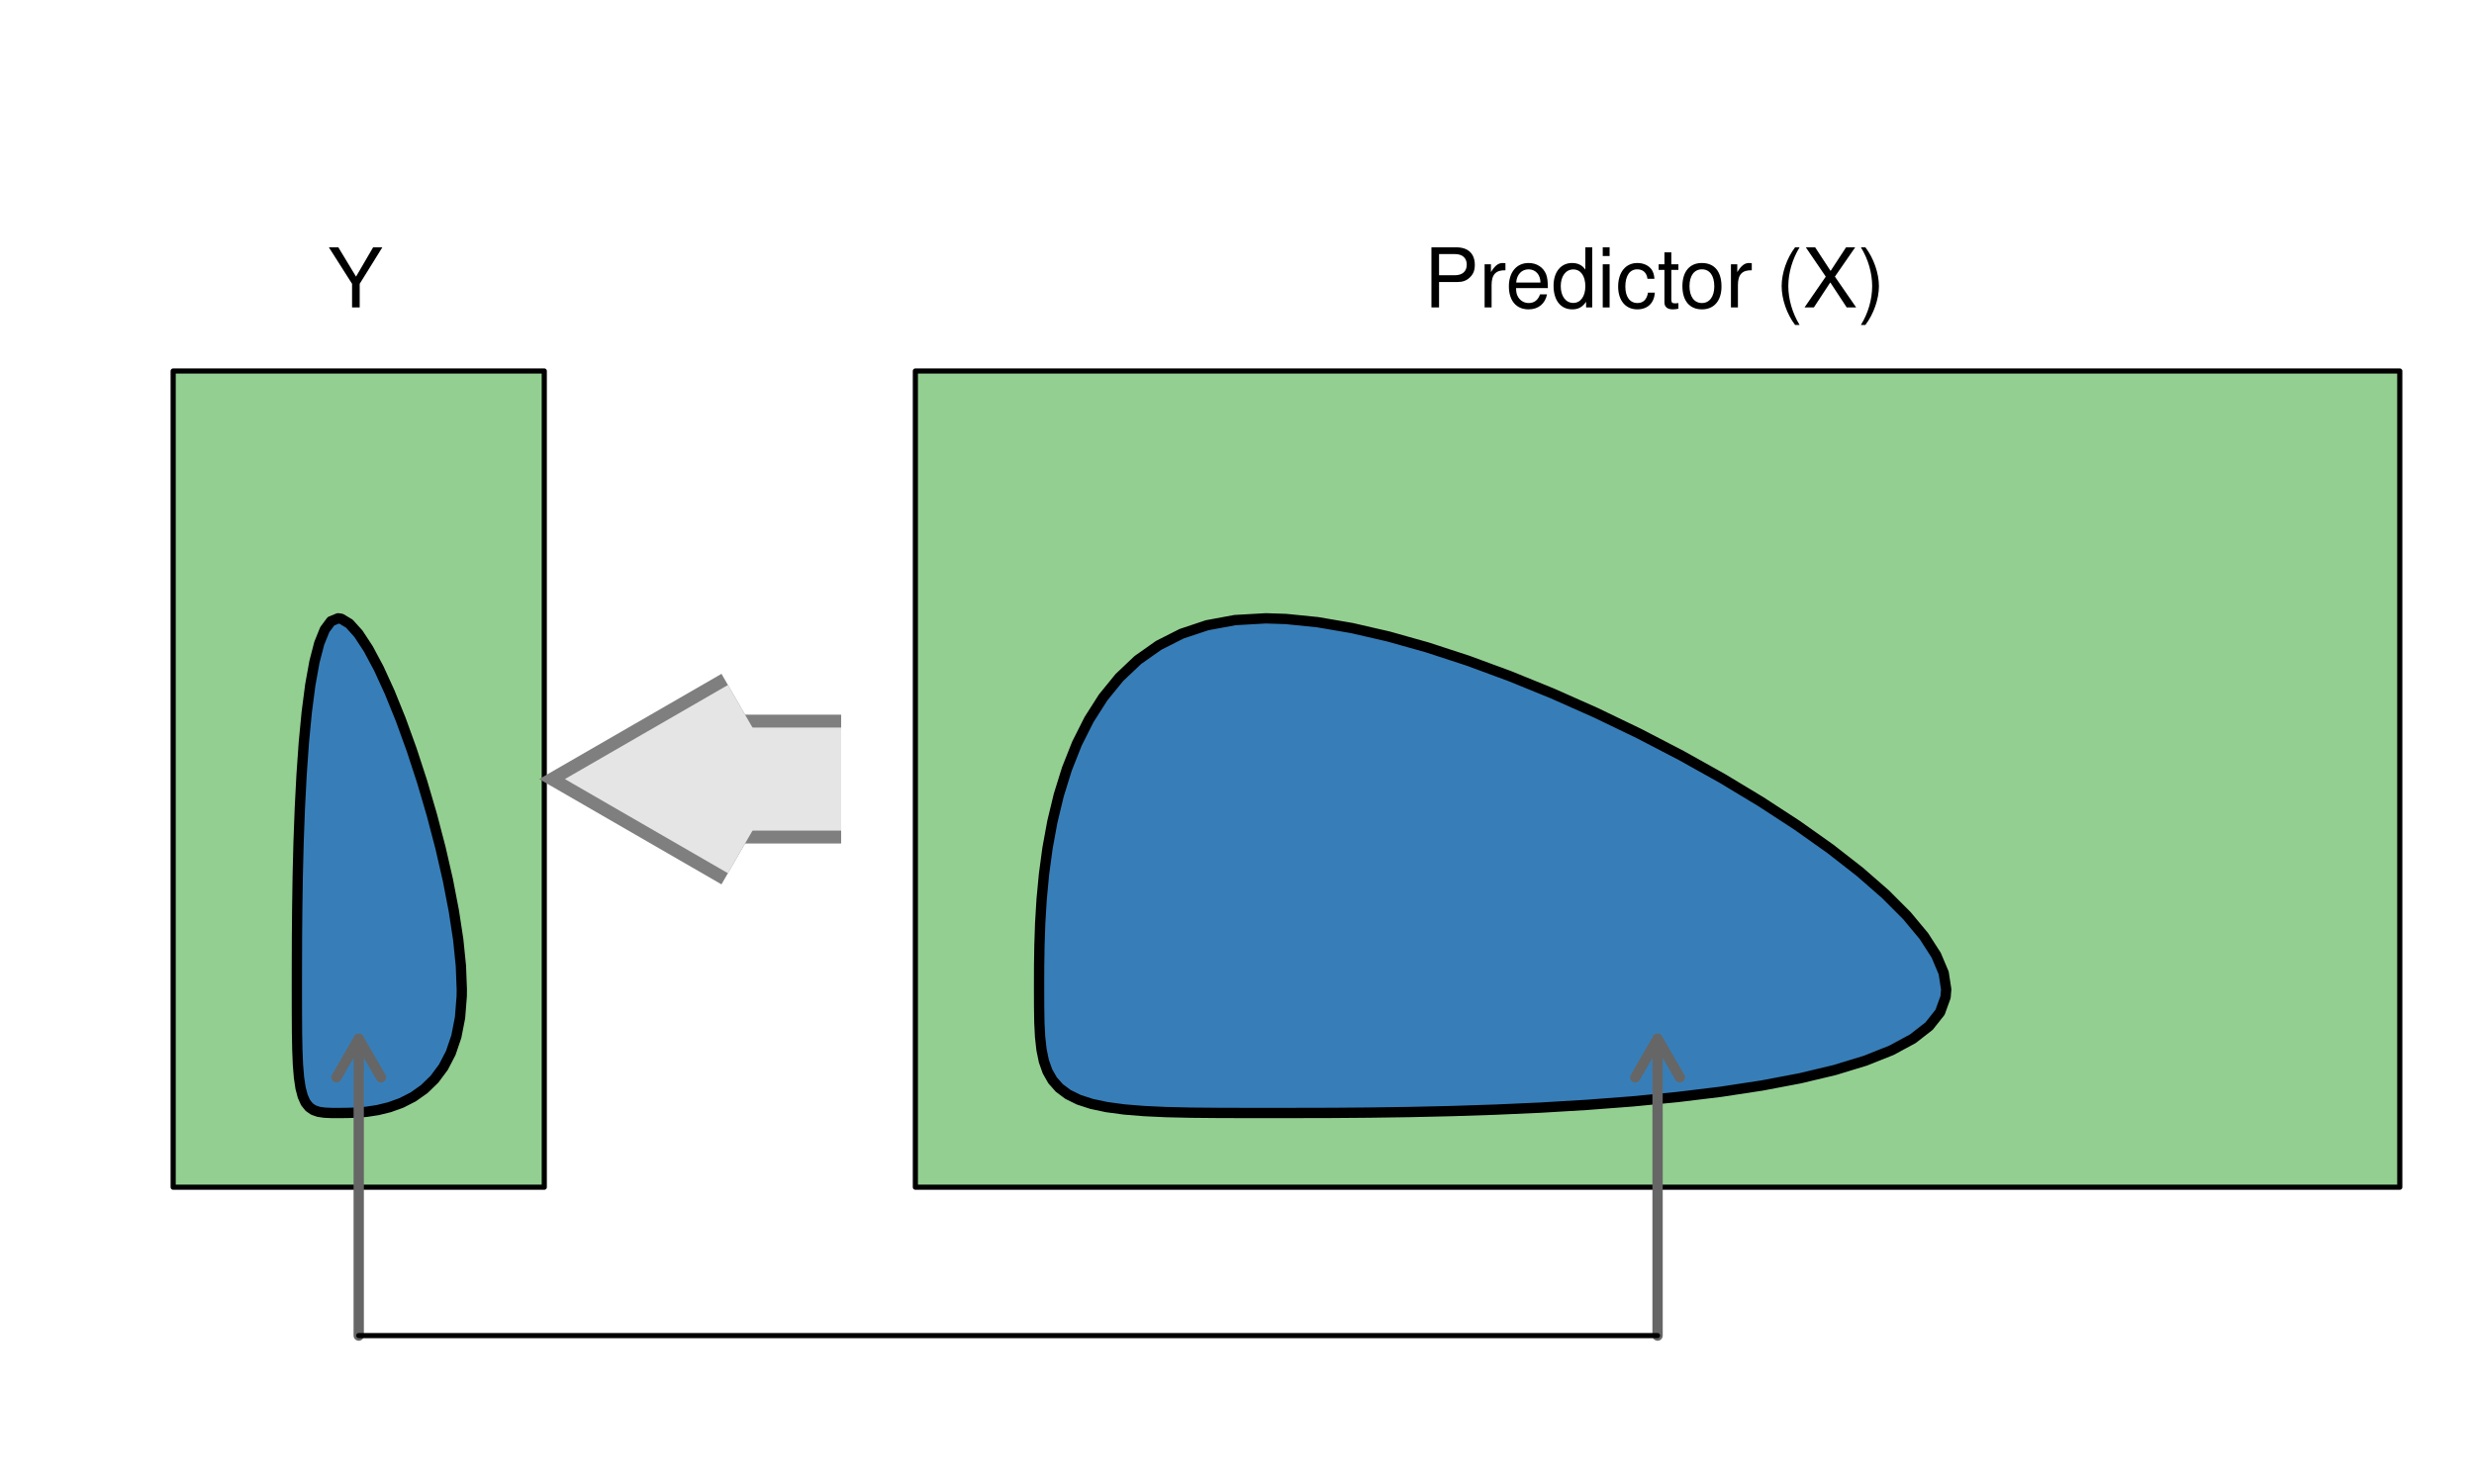
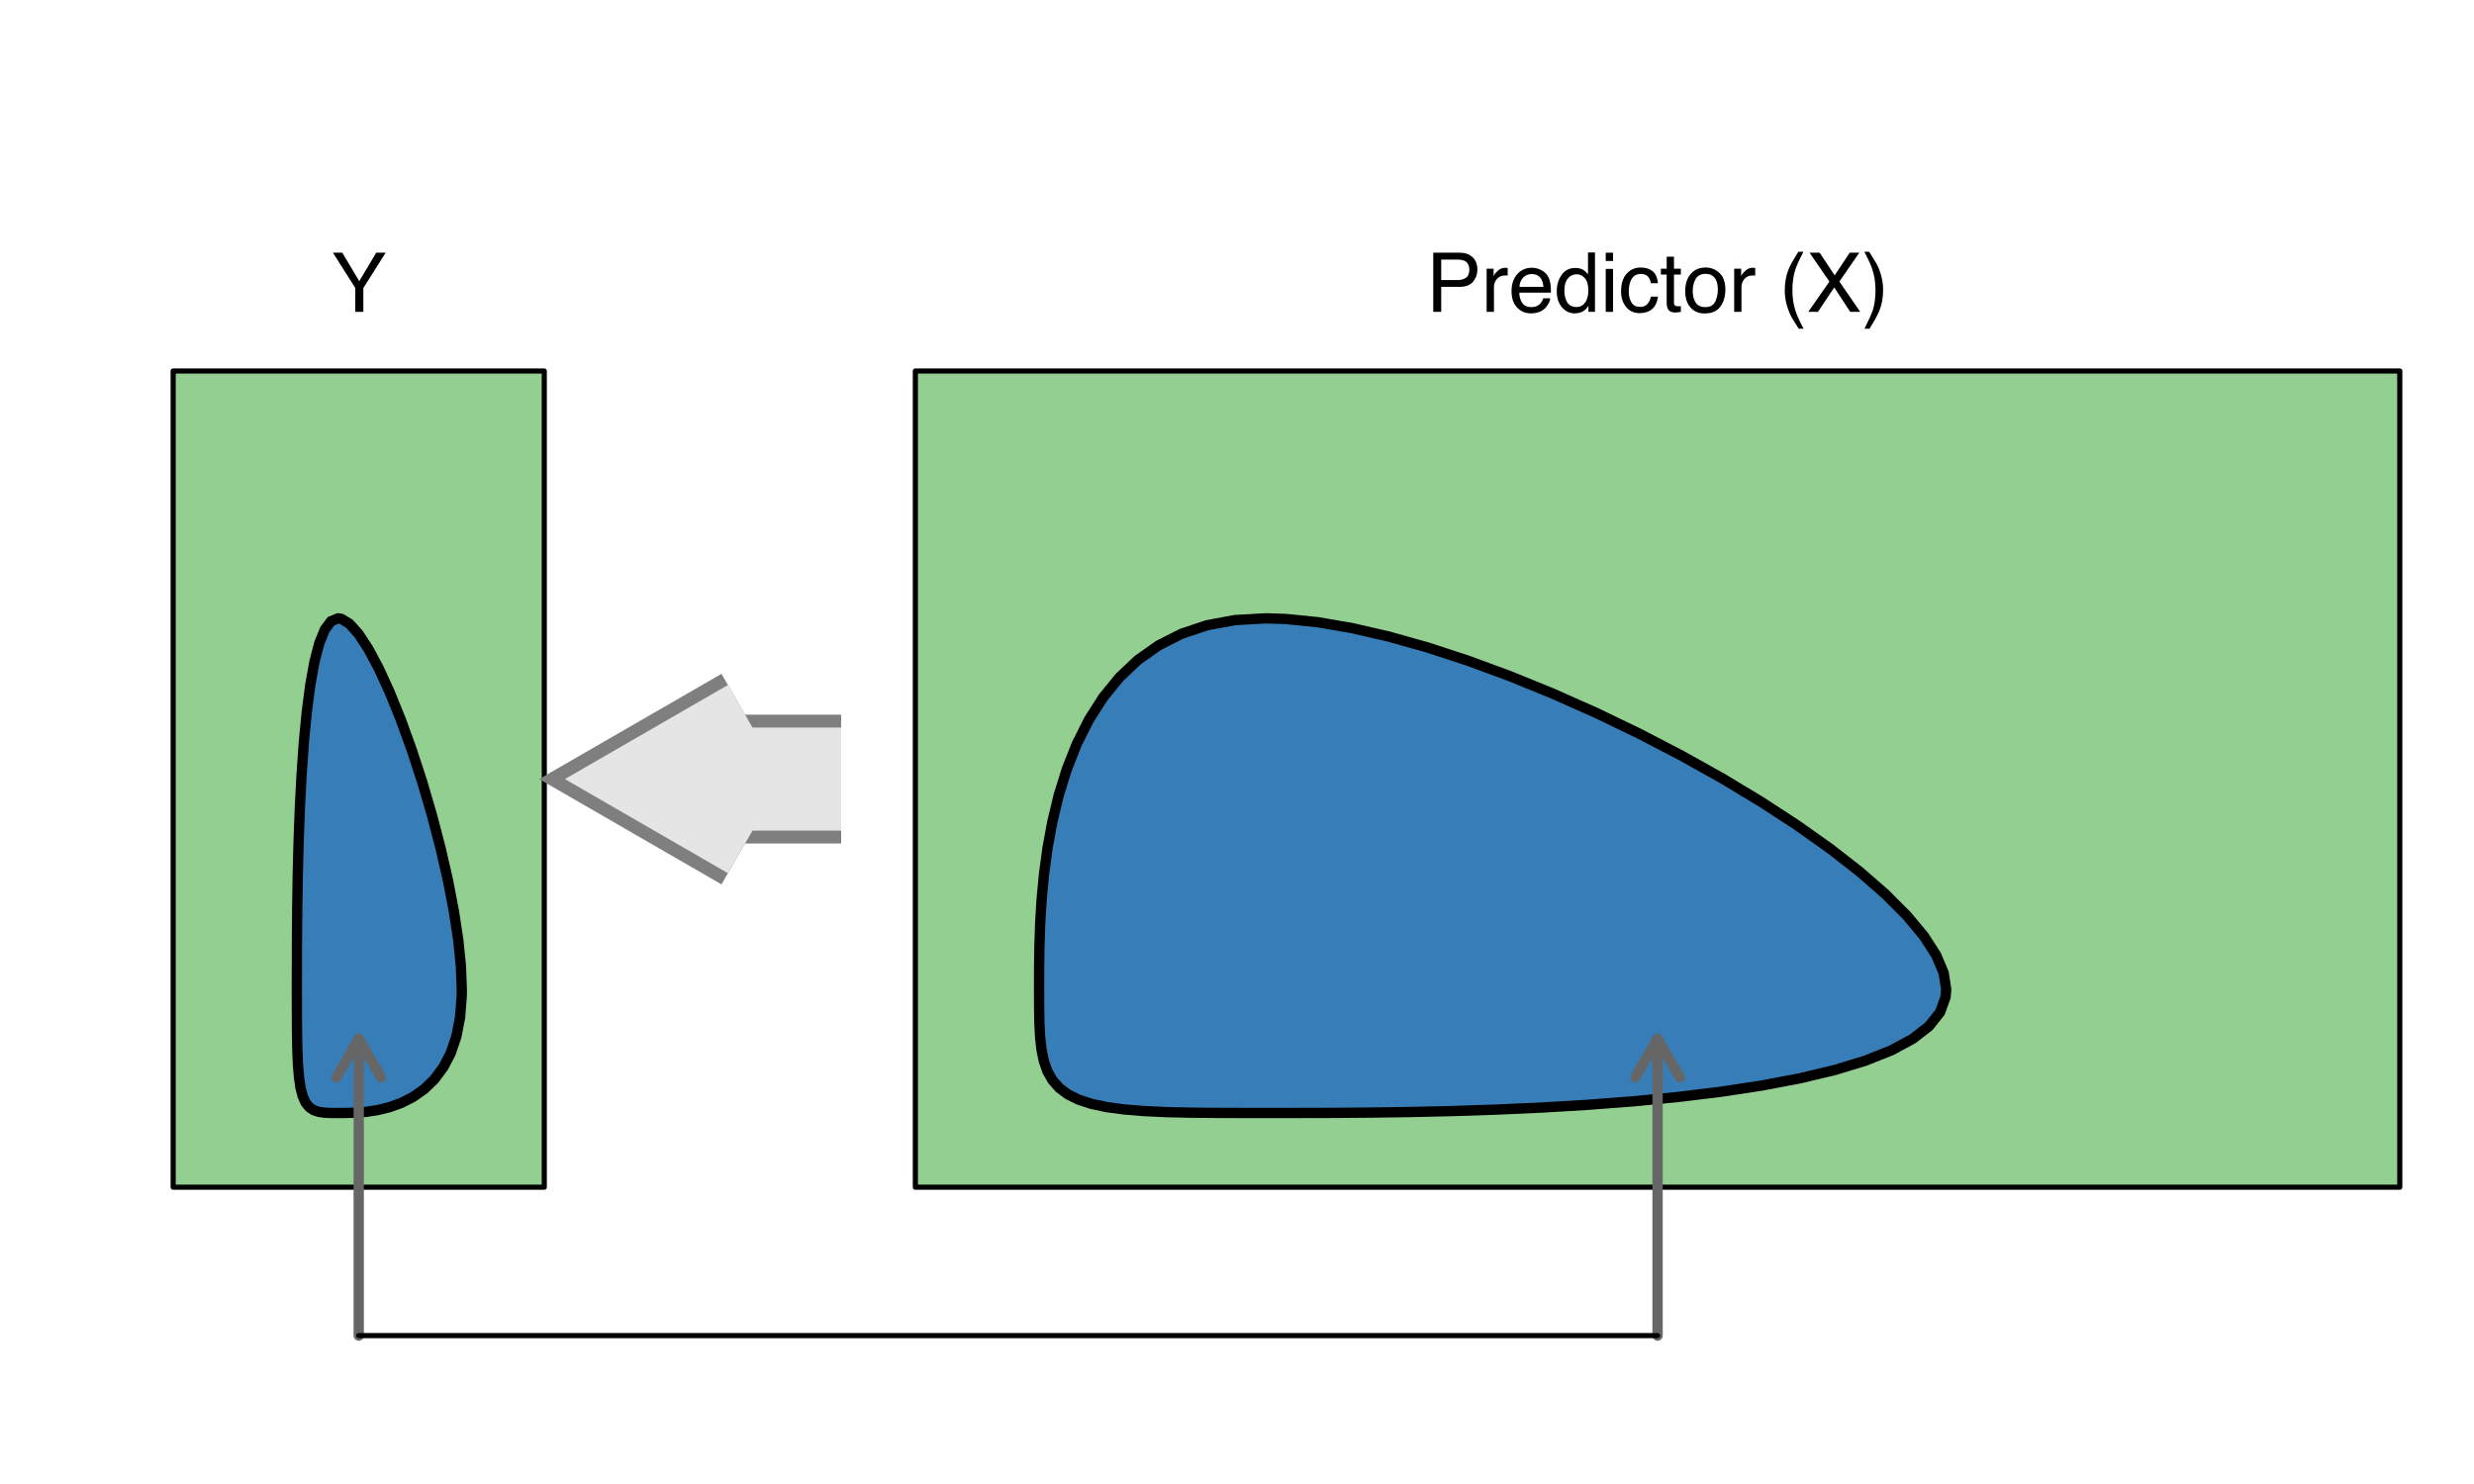
<svg xmlns="http://www.w3.org/2000/svg" xmlns:xlink="http://www.w3.org/1999/xlink" width="360pt" height="216pt" viewBox="0 0 360 216" version="1.1">
  <defs>
    <g>
      <symbol overflow="visible" id="glyph0-0">
-         <path style="stroke:none;" d="" />
+         <path style="stroke:none;" d="M 0.391 0 L 0.391 -8.609 L 7.219 -8.609 L 7.219 0 Z M 6.141 -1.078 L 6.141 -7.531 L 1.469 -7.531 L 1.469 -1.078 Z M 6.141 -1.078 " />
      </symbol>
      <symbol overflow="visible" id="glyph0-1">
-         <path style="stroke:none;" d="M 4.641 -3.438 L 7.938 -8.75 L 6.594 -8.75 L 4.109 -4.484 L 1.531 -8.75 L 0.156 -8.75 L 3.531 -3.438 L 3.531 0 L 4.641 0 Z M 4.641 -3.438 " />
+         <path style="stroke:none;" d="M 0.25 -8.609 L 1.609 -8.609 L 4.078 -4.469 L 6.547 -8.609 L 7.922 -8.609 L 4.672 -3.469 L 4.672 0 L 3.5 0 L 3.5 -3.469 Z M 4.094 -8.609 Z M 4.094 -8.609 " />
      </symbol>
      <symbol overflow="visible" id="glyph0-2">
-         <path style="stroke:none;" d="M 2.203 -3.703 L 4.953 -3.703 C 5.641 -3.703 6.188 -3.906 6.641 -4.328 C 7.172 -4.812 7.406 -5.375 7.406 -6.188 C 7.406 -7.828 6.438 -8.75 4.703 -8.75 L 1.094 -8.75 L 1.094 0 L 2.203 0 Z M 2.203 -4.688 L 2.203 -7.766 L 4.531 -7.766 C 5.609 -7.766 6.234 -7.188 6.234 -6.234 C 6.234 -5.266 5.609 -4.688 4.531 -4.688 Z M 2.203 -4.688 " />
+         <path style="stroke:none;" d="M 1.031 -8.609 L 4.906 -8.609 C 5.664 -8.609 6.281 -8.391 6.75 -7.953 C 7.219 -7.523 7.453 -6.922 7.453 -6.141 C 7.453 -5.473 7.242 -4.891 6.828 -4.391 C 6.41 -3.891 5.77 -3.641 4.906 -3.641 L 2.188 -3.641 L 2.188 0 L 1.031 0 Z M 6.281 -6.141 C 6.281 -6.766 6.047 -7.191 5.578 -7.422 C 5.316 -7.547 4.961 -7.609 4.516 -7.609 L 2.188 -7.609 L 2.188 -4.625 L 4.516 -4.625 C 5.035 -4.625 5.457 -4.734 5.781 -4.953 C 6.113 -5.18 6.281 -5.578 6.281 -6.141 Z M 6.281 -6.141 " />
      </symbol>
      <symbol overflow="visible" id="glyph0-3">
-         <path style="stroke:none;" d="M 0.828 -6.281 L 0.828 0 L 1.844 0 L 1.844 -3.266 C 1.844 -4.781 2.469 -5.453 3.859 -5.406 L 3.859 -6.438 C 3.688 -6.453 3.594 -6.469 3.469 -6.469 C 2.812 -6.469 2.328 -6.078 1.75 -5.141 L 1.75 -6.281 Z M 0.828 -6.281 " />
+         <path style="stroke:none;" d="M 0.797 -6.281 L 1.812 -6.281 L 1.812 -5.188 C 1.883 -5.406 2.082 -5.664 2.406 -5.969 C 2.727 -6.27 3.098 -6.422 3.516 -6.422 C 3.535 -6.422 3.566 -6.414 3.609 -6.406 C 3.66 -6.406 3.742 -6.398 3.859 -6.391 L 3.859 -5.281 C 3.797 -5.289 3.738 -5.297 3.688 -5.297 C 3.633 -5.297 3.578 -5.297 3.516 -5.297 C 2.984 -5.297 2.57 -5.125 2.281 -4.781 C 2 -4.445 1.859 -4.055 1.859 -3.609 L 1.859 0 L 0.797 0 Z M 0.797 -6.281 " />
      </symbol>
      <symbol overflow="visible" id="glyph0-4">
-         <path style="stroke:none;" d="M 6.156 -2.812 C 6.156 -3.766 6.078 -4.344 5.906 -4.812 C 5.5 -5.844 4.531 -6.469 3.359 -6.469 C 1.609 -6.469 0.484 -5.141 0.484 -3.062 C 0.484 -0.984 1.562 0.281 3.344 0.281 C 4.781 0.281 5.766 -0.547 6.031 -1.906 L 5.016 -1.906 C 4.734 -1.078 4.172 -0.641 3.375 -0.641 C 2.734 -0.641 2.203 -0.938 1.859 -1.469 C 1.625 -1.828 1.531 -2.188 1.531 -2.812 Z M 1.547 -3.625 C 1.625 -4.781 2.344 -5.547 3.344 -5.547 C 4.375 -5.547 5.078 -4.75 5.078 -3.625 Z M 1.547 -3.625 " />
+         <path style="stroke:none;" d="M 3.391 -6.422 C 3.836 -6.422 4.27 -6.316 4.688 -6.109 C 5.102 -5.898 5.422 -5.629 5.641 -5.297 C 5.848 -4.973 5.988 -4.602 6.062 -4.188 C 6.125 -3.895 6.156 -3.43 6.156 -2.797 L 1.547 -2.797 C 1.566 -2.16 1.719 -1.648 2 -1.266 C 2.281 -0.879 2.719 -0.688 3.312 -0.688 C 3.863 -0.688 4.301 -0.867 4.625 -1.234 C 4.812 -1.441 4.945 -1.688 5.031 -1.969 L 6.062 -1.969 C 6.039 -1.738 5.953 -1.484 5.797 -1.203 C 5.641 -0.922 5.469 -0.688 5.281 -0.5 C 4.957 -0.188 4.555 0.02 4.078 0.125 C 3.828 0.188 3.539 0.219 3.219 0.219 C 2.438 0.219 1.773 -0.062 1.234 -0.625 C 0.691 -1.195 0.422 -1.992 0.422 -3.016 C 0.422 -4.023 0.691 -4.844 1.234 -5.469 C 1.785 -6.102 2.504 -6.422 3.391 -6.422 Z M 5.062 -3.641 C 5.02 -4.098 4.922 -4.461 4.766 -4.734 C 4.484 -5.242 4.004 -5.5 3.328 -5.5 C 2.836 -5.5 2.426 -5.32 2.094 -4.969 C 1.77 -4.625 1.598 -4.18 1.578 -3.641 Z M 3.281 -6.422 Z M 3.281 -6.422 " />
      </symbol>
      <symbol overflow="visible" id="glyph0-5">
-         <path style="stroke:none;" d="M 5.938 -8.75 L 4.938 -8.75 L 4.938 -5.5 C 4.531 -6.125 3.859 -6.469 3.016 -6.469 C 1.375 -6.469 0.312 -5.156 0.312 -3.156 C 0.312 -1.031 1.344 0.281 3.047 0.281 C 3.906 0.281 4.516 -0.047 5.047 -0.828 L 5.047 0 L 5.938 0 Z M 3.188 -5.531 C 4.266 -5.531 4.938 -4.578 4.938 -3.078 C 4.938 -1.625 4.25 -0.656 3.188 -0.656 C 2.094 -0.656 1.359 -1.625 1.359 -3.094 C 1.359 -4.562 2.094 -5.531 3.188 -5.531 Z M 3.188 -5.531 " />
+         <path style="stroke:none;" d="M 1.438 -3.062 C 1.438 -2.395 1.578 -1.832 1.859 -1.375 C 2.148 -0.926 2.609 -0.703 3.234 -0.703 C 3.723 -0.703 4.125 -0.91 4.438 -1.328 C 4.758 -1.742 4.922 -2.348 4.922 -3.141 C 4.922 -3.93 4.754 -4.516 4.422 -4.891 C 4.098 -5.273 3.703 -5.469 3.234 -5.469 C 2.703 -5.469 2.27 -5.266 1.938 -4.859 C 1.602 -4.453 1.438 -3.852 1.438 -3.062 Z M 3.031 -6.391 C 3.508 -6.391 3.91 -6.285 4.234 -6.078 C 4.422 -5.961 4.633 -5.758 4.875 -5.469 L 4.875 -8.641 L 5.891 -8.641 L 5.891 0 L 4.938 0 L 4.938 -0.875 C 4.695 -0.488 4.406 -0.207 4.062 -0.031 C 3.727 0.133 3.344 0.219 2.906 0.219 C 2.207 0.219 1.602 -0.07 1.094 -0.656 C 0.582 -1.25 0.328 -2.031 0.328 -3 C 0.328 -3.914 0.562 -4.707 1.031 -5.375 C 1.5 -6.051 2.164 -6.391 3.031 -6.391 Z M 3.031 -6.391 " />
      </symbol>
      <symbol overflow="visible" id="glyph0-6">
-         <path style="stroke:none;" d="M 1.797 -6.281 L 0.797 -6.281 L 0.797 0 L 1.797 0 Z M 1.797 -8.75 L 0.797 -8.75 L 0.797 -7.484 L 1.797 -7.484 Z M 1.797 -8.75 " />
+         <path style="stroke:none;" d="M 0.781 -6.25 L 1.844 -6.25 L 1.844 0 L 0.781 0 Z M 0.781 -8.609 L 1.844 -8.609 L 1.844 -7.406 L 0.781 -7.406 Z M 0.781 -8.609 " />
      </symbol>
      <symbol overflow="visible" id="glyph0-7">
-         <path style="stroke:none;" d="M 5.656 -4.172 C 5.609 -4.781 5.469 -5.188 5.234 -5.531 C 4.797 -6.125 4.047 -6.469 3.172 -6.469 C 1.469 -6.469 0.375 -5.125 0.375 -3.031 C 0.375 -1.016 1.453 0.281 3.156 0.281 C 4.656 0.281 5.609 -0.625 5.719 -2.156 L 4.719 -2.156 C 4.547 -1.156 4.031 -0.641 3.188 -0.641 C 2.078 -0.641 1.422 -1.547 1.422 -3.031 C 1.422 -4.609 2.062 -5.547 3.156 -5.547 C 4 -5.547 4.531 -5.047 4.641 -4.172 Z M 5.656 -4.172 " />
+         <path style="stroke:none;" d="M 3.188 -6.453 C 3.895 -6.453 4.469 -6.281 4.906 -5.938 C 5.352 -5.594 5.625 -5.004 5.719 -4.172 L 4.688 -4.172 C 4.625 -4.555 4.484 -4.875 4.266 -5.125 C 4.047 -5.383 3.688 -5.516 3.188 -5.516 C 2.52 -5.516 2.039 -5.188 1.75 -4.531 C 1.562 -4.102 1.469 -3.578 1.469 -2.953 C 1.469 -2.328 1.598 -1.797 1.859 -1.359 C 2.129 -0.93 2.551 -0.719 3.125 -0.719 C 3.562 -0.719 3.906 -0.852 4.156 -1.125 C 4.414 -1.395 4.594 -1.758 4.688 -2.219 L 5.719 -2.219 C 5.602 -1.383 5.312 -0.773 4.844 -0.391 C 4.375 -0.004 3.773 0.188 3.047 0.188 C 2.223 0.188 1.566 -0.113 1.078 -0.719 C 0.586 -1.32 0.344 -2.07 0.344 -2.969 C 0.344 -4.07 0.609 -4.926 1.141 -5.531 C 1.68 -6.145 2.363 -6.453 3.188 -6.453 Z M 3.031 -6.422 Z M 3.031 -6.422 " />
      </symbol>
      <symbol overflow="visible" id="glyph0-8">
-         <path style="stroke:none;" d="M 3.047 -6.281 L 2.016 -6.281 L 2.016 -8.016 L 1.016 -8.016 L 1.016 -6.281 L 0.172 -6.281 L 0.172 -5.469 L 1.016 -5.469 L 1.016 -0.719 C 1.016 -0.078 1.453 0.281 2.234 0.281 C 2.5 0.281 2.719 0.25 3.047 0.188 L 3.047 -0.641 C 2.906 -0.609 2.766 -0.594 2.562 -0.594 C 2.141 -0.594 2.016 -0.719 2.016 -1.156 L 2.016 -5.469 L 3.047 -5.469 Z M 3.047 -6.281 " />
+         <path style="stroke:none;" d="M 0.984 -8.031 L 2.047 -8.031 L 2.047 -6.281 L 3.047 -6.281 L 3.047 -5.422 L 2.047 -5.422 L 2.047 -1.312 C 2.047 -1.094 2.125 -0.945 2.281 -0.875 C 2.352 -0.832 2.488 -0.812 2.688 -0.812 C 2.738 -0.812 2.789 -0.812 2.844 -0.812 C 2.906 -0.82 2.973 -0.828 3.047 -0.828 L 3.047 0 C 2.93 0.031 2.805 0.051 2.672 0.062 C 2.547 0.082 2.406 0.094 2.25 0.094 C 1.758 0.094 1.426 -0.031 1.25 -0.281 C 1.07 -0.531 0.984 -0.859 0.984 -1.266 L 0.984 -5.422 L 0.141 -5.422 L 0.141 -6.281 L 0.984 -6.281 Z M 0.984 -8.031 " />
      </symbol>
      <symbol overflow="visible" id="glyph0-9">
-         <path style="stroke:none;" d="M 3.266 -6.469 C 1.484 -6.469 0.438 -5.203 0.438 -3.094 C 0.438 -0.969 1.484 0.281 3.281 0.281 C 5.047 0.281 6.125 -0.984 6.125 -3.047 C 6.125 -5.234 5.094 -6.469 3.266 -6.469 Z M 3.281 -5.547 C 4.406 -5.547 5.078 -4.625 5.078 -3.062 C 5.078 -1.578 4.375 -0.641 3.281 -0.641 C 2.156 -0.641 1.469 -1.578 1.469 -3.094 C 1.469 -4.625 2.156 -5.547 3.281 -5.547 Z M 3.281 -5.547 " />
+         <path style="stroke:none;" d="M 3.266 -0.688 C 3.961 -0.688 4.441 -0.945 4.703 -1.469 C 4.961 -2 5.094 -2.586 5.094 -3.234 C 5.094 -3.828 5 -4.305 4.812 -4.672 C 4.508 -5.242 4 -5.531 3.281 -5.531 C 2.633 -5.531 2.164 -5.285 1.875 -4.797 C 1.582 -4.305 1.438 -3.711 1.438 -3.016 C 1.438 -2.348 1.582 -1.789 1.875 -1.344 C 2.164 -0.906 2.629 -0.688 3.266 -0.688 Z M 3.312 -6.453 C 4.113 -6.453 4.789 -6.18 5.344 -5.641 C 5.906 -5.109 6.188 -4.316 6.188 -3.266 C 6.188 -2.254 5.941 -1.414 5.453 -0.75 C 4.961 -0.094 4.203 0.234 3.172 0.234 C 2.305 0.234 1.617 -0.055 1.109 -0.641 C 0.598 -1.234 0.344 -2.02 0.344 -3 C 0.344 -4.051 0.609 -4.891 1.141 -5.516 C 1.68 -6.141 2.406 -6.453 3.312 -6.453 Z M 3.266 -6.422 Z M 3.266 -6.422 " />
      </symbol>
      <symbol overflow="visible" id="glyph0-10">
        <path style="stroke:none;" d="" />
      </symbol>
      <symbol overflow="visible" id="glyph0-11">
-         <path style="stroke:none;" d="M 2.828 -8.75 C 1.625 -7.172 0.875 -4.984 0.875 -3.109 C 0.875 -1.219 1.625 0.969 2.828 2.547 L 3.484 2.547 C 2.438 0.828 1.844 -1.188 1.844 -3.109 C 1.844 -5.016 2.438 -7.047 3.484 -8.75 Z M 2.828 -8.75 " />
+         <path style="stroke:none;" d="M 3.547 -8.75 C 2.93 -7.562 2.535 -6.688 2.359 -6.125 C 2.078 -5.258 1.938 -4.27 1.938 -3.156 C 1.938 -2.02 2.098 -0.984 2.422 -0.047 C 2.609 0.535 2.988 1.367 3.562 2.453 L 2.859 2.453 C 2.285 1.555 1.93 0.984 1.797 0.734 C 1.66 0.492 1.516 0.16 1.359 -0.266 C 1.141 -0.836 0.984 -1.453 0.891 -2.109 C 0.848 -2.453 0.828 -2.773 0.828 -3.078 C 0.828 -4.234 1.008 -5.266 1.375 -6.172 C 1.602 -6.742 2.082 -7.602 2.812 -8.75 Z M 3.547 -8.75 " />
      </symbol>
      <symbol overflow="visible" id="glyph0-12">
-         <path style="stroke:none;" d="M 4.688 -4.484 L 7.641 -8.75 L 6.312 -8.75 L 4.062 -5.312 L 1.812 -8.75 L 0.453 -8.75 L 3.359 -4.484 L 0.266 0 L 1.625 0 L 4.016 -3.641 L 6.406 0 L 7.781 0 Z M 4.688 -4.484 " />
+         <path style="stroke:none;" d="M 1.656 0 L 0.25 0 L 3.328 -4.406 L 0.438 -8.609 L 1.906 -8.609 L 4.094 -5.312 L 6.281 -8.609 L 7.672 -8.609 L 4.781 -4.406 L 7.812 0 L 6.359 0 L 4.031 -3.547 Z M 1.656 0 " />
      </symbol>
      <symbol overflow="visible" id="glyph0-13">
-         <path style="stroke:none;" d="M 1.109 2.547 C 2.312 0.969 3.078 -1.219 3.078 -3.094 C 3.078 -4.984 2.312 -7.172 1.109 -8.75 L 0.453 -8.75 C 1.516 -7.031 2.094 -5.016 2.094 -3.094 C 2.094 -1.188 1.516 0.844 0.453 2.547 Z M 1.109 2.547 " />
+         <path style="stroke:none;" d="M 0.422 2.453 C 1.035 1.242 1.438 0.359 1.625 -0.203 C 1.895 -1.035 2.031 -2.02 2.031 -3.156 C 2.031 -4.281 1.867 -5.312 1.547 -6.25 C 1.359 -6.832 0.977 -7.664 0.406 -8.75 L 1.109 -8.75 C 1.711 -7.789 2.078 -7.195 2.203 -6.969 C 2.328 -6.75 2.461 -6.441 2.609 -6.047 C 2.797 -5.555 2.93 -5.07 3.016 -4.594 C 3.098 -4.113 3.141 -3.656 3.141 -3.219 C 3.141 -2.062 2.953 -1.031 2.578 -0.125 C 2.348 0.457 1.875 1.316 1.156 2.453 Z M 0.422 2.453 " />
      </symbol>
    </g>
  </defs>
-   <g id="surface13">
+   <g id="surface11">
    <rect x="0" y="0" width="360" height="216" style="fill:rgb(100%,100%,100%);fill-opacity:1;stroke:none;" />
    <path style="fill-rule:nonzero;fill:rgb(30.196%,68.627%,29.02%);fill-opacity:0.6;stroke-width:0.75;stroke-linecap:round;stroke-linejoin:round;stroke:rgb(0%,0%,0%);stroke-opacity:1;stroke-miterlimit:10;" d="M 25.199 172.801 L 79.199 172.801 L 79.199 54 L 25.199 54 Z M 25.199 172.801 " />
    <path style="fill-rule:nonzero;fill:rgb(30.196%,68.627%,29.02%);fill-opacity:0.6;stroke-width:0.75;stroke-linecap:round;stroke-linejoin:round;stroke:rgb(0%,0%,0%);stroke-opacity:1;stroke-miterlimit:10;" d="M 133.199 172.801 L 349.199 172.801 L 349.199 54 L 133.199 54 Z M 133.199 172.801 " />
    <path style="fill-rule:nonzero;fill:rgb(21.569%,49.412%,72.157%);fill-opacity:1;stroke-width:1.5;stroke-linecap:round;stroke-linejoin:round;stroke:rgb(0%,0%,0%);stroke-opacity:1;stroke-miterlimit:10;" d="M 184.199 90 L 179.711 90.254 L 175.637 91.008 L 171.938 92.242 L 168.59 93.938 L 165.574 96.066 L 162.887 98.609 L 160.52 101.516 L 158.465 104.742 L 156.711 108.23 L 155.25 111.918 L 154.066 115.727 L 153.133 119.598 L 152.426 123.453 L 151.918 127.23 L 151.574 130.875 L 151.363 134.344 L 151.254 137.598 L 151.207 140.617 L 151.199 143.379 L 151.199 144 L 151.207 146.539 L 151.242 148.836 L 151.348 150.914 L 151.555 152.785 L 151.898 154.457 L 152.422 155.941 L 153.16 157.238 L 154.145 158.355 L 155.402 159.293 L 156.961 160.062 L 158.832 160.672 L 161.039 161.141 L 163.582 161.484 L 166.469 161.719 L 169.715 161.871 L 173.324 161.953 L 177.32 161.988 L 181.742 162 L 184.199 162 L 188.84 161.996 L 193.895 161.984 L 199.348 161.941 L 205.164 161.859 L 211.297 161.719 L 217.684 161.508 L 224.254 161.215 L 230.914 160.816 L 237.566 160.309 L 244.102 159.676 L 250.414 158.91 L 256.395 158 L 261.953 156.945 L 266.992 155.742 L 271.445 154.383 L 275.246 152.867 L 278.344 151.191 L 280.707 149.352 L 282.305 147.336 L 283.105 145.125 L 283.199 144 L 282.832 141.613 L 281.738 139.027 L 279.949 136.246 L 277.484 133.285 L 274.371 130.164 L 270.641 126.906 L 266.34 123.551 L 261.52 120.133 L 256.246 116.695 L 250.598 113.289 L 244.648 109.965 L 238.492 106.766 L 232.223 103.746 L 225.926 100.945 L 219.684 98.406 L 213.582 96.156 L 207.688 94.23 L 202.055 92.645 L 196.727 91.418 L 191.742 90.562 L 187.117 90.094 L 184.199 90 L 179.711 90.254 L 175.637 91.008 L 171.938 92.242 L 168.59 93.938 L 165.574 96.066 L 162.887 98.609 L 160.52 101.516 L 158.465 104.742 L 156.711 108.23 L 155.25 111.918 L 154.066 115.727 L 153.133 119.598 L 152.426 123.453 L 151.918 127.23 L 151.574 130.875 L 151.363 134.344 L 151.254 137.598 L 151.207 140.617 L 151.199 143.379 L 151.199 144 L 151.207 146.539 L 151.242 148.836 L 151.348 150.914 L 151.555 152.785 L 151.898 154.457 L 152.422 155.941 L 153.16 157.238 L 154.145 158.355 L 155.402 159.293 L 156.961 160.062 L 158.832 160.672 L 161.039 161.141 L 163.582 161.484 L 166.469 161.719 L 169.715 161.871 L 173.324 161.953 L 177.32 161.988 L 181.742 162 L 184.199 162 L 188.84 161.996 L 193.895 161.984 L 199.348 161.941 L 205.164 161.859 L 211.297 161.719 L 217.684 161.508 L 224.254 161.215 L 230.914 160.816 L 237.566 160.309 L 244.102 159.676 L 250.414 158.91 L 256.395 158 L 261.953 156.945 L 266.992 155.742 L 271.445 154.383 L 275.246 152.867 L 278.344 151.191 L 280.707 149.352 L 282.305 147.336 L 283.105 145.125 L 283.199 144 L 282.832 141.613 L 281.738 139.027 L 279.949 136.246 L 277.484 133.285 L 274.371 130.164 L 270.641 126.906 L 266.34 123.551 L 261.52 120.133 L 256.246 116.695 L 250.598 113.289 L 244.648 109.965 L 238.492 106.766 L 232.223 103.746 L 225.926 100.945 L 219.684 98.406 L 213.582 96.156 L 207.688 94.23 L 202.055 92.645 L 196.727 91.418 L 191.742 90.562 L 187.117 90.094 Z M 184.199 90 " />
    <path style="fill-rule:nonzero;fill:rgb(21.569%,49.412%,72.157%);fill-opacity:1;stroke-width:1.5;stroke-linecap:round;stroke-linejoin:round;stroke:rgb(0%,0%,0%);stroke-opacity:1;stroke-miterlimit:10;" d="M 49.199 90 L 48.168 90.418 L 47.262 91.637 L 46.457 93.629 L 45.754 96.34 L 45.148 99.711 L 44.637 103.652 L 44.215 108.055 L 43.883 112.781 L 43.629 117.691 L 43.445 122.633 L 43.324 127.473 L 43.254 132.09 L 43.215 136.395 L 43.203 140.328 L 43.199 143.848 L 43.199 144 L 43.203 147.332 L 43.219 150.242 L 43.266 152.781 L 43.355 154.973 L 43.508 156.824 L 43.734 158.352 L 44.051 159.562 L 44.465 160.484 L 44.988 161.141 L 45.617 161.574 L 46.359 161.828 L 47.219 161.953 L 48.203 161.996 L 49.199 162 L 50.434 161.992 L 51.816 161.949 L 53.336 161.824 L 54.969 161.574 L 56.676 161.156 L 58.41 160.531 L 60.117 159.66 L 61.742 158.512 L 63.227 157.07 L 64.523 155.324 L 65.594 153.258 L 66.406 150.867 L 66.941 148.129 L 67.188 145.016 L 67.199 144 L 67.066 140.586 L 66.68 136.773 L 66.043 132.602 L 65.18 128.125 L 64.102 123.422 L 62.84 118.602 L 61.426 113.789 L 59.902 109.117 L 58.312 104.727 L 56.699 100.746 L 55.113 97.281 L 53.586 94.426 L 52.152 92.238 L 50.832 90.773 L 49.641 90.062 L 49.199 90 L 48.168 90.418 L 47.262 91.637 L 46.457 93.629 L 45.754 96.34 L 45.148 99.711 L 44.637 103.652 L 44.215 108.055 L 43.883 112.781 L 43.629 117.691 L 43.445 122.633 L 43.324 127.473 L 43.254 132.09 L 43.215 136.395 L 43.203 140.328 L 43.199 143.848 L 43.199 144 L 43.203 147.332 L 43.219 150.242 L 43.266 152.781 L 43.355 154.973 L 43.508 156.824 L 43.734 158.352 L 44.051 159.562 L 44.465 160.484 L 44.988 161.141 L 45.617 161.574 L 46.359 161.828 L 47.219 161.953 L 48.203 161.996 L 49.199 162 L 50.434 161.992 L 51.816 161.949 L 53.336 161.824 L 54.969 161.574 L 56.676 161.156 L 58.41 160.531 L 60.117 159.66 L 61.742 158.512 L 63.227 157.07 L 64.523 155.324 L 65.594 153.258 L 66.406 150.867 L 66.941 148.129 L 67.188 145.016 L 67.199 144 L 67.066 140.586 L 66.68 136.773 L 66.043 132.602 L 65.18 128.125 L 64.102 123.422 L 62.84 118.602 L 61.426 113.789 L 59.902 109.117 L 58.312 104.727 L 56.699 100.746 L 55.113 97.281 L 53.586 94.426 L 52.152 92.238 L 50.832 90.773 L 49.641 90.062 Z M 49.199 90 " />
    <g style="fill:rgb(0%,0%,0%);fill-opacity:1;">
-       <use xlink:href="#glyph0-1" x="47.699" y="44.748" />
+       <use xlink:href="#glyph0-1" x="48.199" y="45.391" />
    </g>
    <g style="fill:rgb(0%,0%,0%);fill-opacity:1;">
-       <use xlink:href="#glyph0-2" x="207.199" y="44.748" />
-       <use xlink:href="#glyph0-3" x="215.203" y="44.748" />
-       <use xlink:href="#glyph0-4" x="219.079" y="44.748" />
-       <use xlink:href="#glyph0-5" x="225.751" y="44.748" />
-       <use xlink:href="#glyph0-6" x="232.423" y="44.748" />
-       <use xlink:href="#glyph0-7" x="235.087" y="44.748" />
-       <use xlink:href="#glyph0-8" x="241.183" y="44.748" />
-       <use xlink:href="#glyph0-9" x="244.375" y="44.748" />
-       <use xlink:href="#glyph0-3" x="251.047" y="44.748" />
-       <use xlink:href="#glyph0-10" x="255.043" y="44.748" />
-       <use xlink:href="#glyph0-11" x="258.379" y="44.748" />
-       <use xlink:href="#glyph0-12" x="262.315" y="44.748" />
-       <use xlink:href="#glyph0-13" x="270.331" y="44.748" />
+       <use xlink:href="#glyph0-2" x="207.527" y="45.391" />
+       <use xlink:href="#glyph0-3" x="215.531" y="45.391" />
+       <use xlink:href="#glyph0-4" x="219.527" y="45.391" />
+       <use xlink:href="#glyph0-5" x="226.201" y="45.391" />
+       <use xlink:href="#glyph0-6" x="232.875" y="45.391" />
+       <use xlink:href="#glyph0-7" x="235.541" y="45.391" />
+       <use xlink:href="#glyph0-8" x="241.541" y="45.391" />
+       <use xlink:href="#glyph0-9" x="244.875" y="45.391" />
+       <use xlink:href="#glyph0-3" x="251.549" y="45.391" />
+       <use xlink:href="#glyph0-10" x="255.545" y="45.391" />
+       <use xlink:href="#glyph0-11" x="258.879" y="45.391" />
+       <use xlink:href="#glyph0-12" x="262.875" y="45.391" />
+       <use xlink:href="#glyph0-13" x="270.879" y="45.391" />
    </g>
    <path style="fill:none;stroke-width:1.5;stroke-linecap:round;stroke-linejoin:round;stroke:rgb(40%,40%,40%);stroke-opacity:1;stroke-miterlimit:10;" d="M 52.199 194.398 L 52.199 151.199 " />
    <path style="fill:none;stroke-width:1.5;stroke-linecap:round;stroke-linejoin:round;stroke:rgb(40%,40%,40%);stroke-opacity:1;stroke-miterlimit:10;" d="M 55.441 156.812 L 52.199 151.199 L 48.961 156.812 " />
    <path style="fill:none;stroke-width:1.5;stroke-linecap:round;stroke-linejoin:round;stroke:rgb(40%,40%,40%);stroke-opacity:1;stroke-miterlimit:10;" d="M 241.199 194.398 L 241.199 151.199 " />
    <path style="fill:none;stroke-width:1.5;stroke-linecap:round;stroke-linejoin:round;stroke:rgb(40%,40%,40%);stroke-opacity:1;stroke-miterlimit:10;" d="M 244.441 156.812 L 241.199 151.199 L 237.961 156.812 " />
    <path style="fill:none;stroke-width:0.75;stroke-linecap:round;stroke-linejoin:round;stroke:rgb(0%,0%,0%);stroke-opacity:1;stroke-miterlimit:10;" d="M 52.199 194.398 L 241.199 194.398 " />
    <path style="fill:none;stroke-width:18.75;stroke-linecap:butt;stroke-linejoin:miter;stroke:rgb(49.804%,49.804%,49.804%);stroke-opacity:1;stroke-miterlimit:10;" d="M 122.398 113.398 L 97.199 113.398 " />
    <path style="fill:none;stroke-width:18.75;stroke-linecap:butt;stroke-linejoin:miter;stroke:rgb(49.804%,49.804%,49.804%);stroke-opacity:1;stroke-miterlimit:10;" d="M 109.672 106.199 L 97.199 113.398 L 109.672 120.602 " />
    <path style="fill:none;stroke-width:15;stroke-linecap:butt;stroke-linejoin:miter;stroke:rgb(89.804%,89.804%,89.804%);stroke-opacity:1;stroke-miterlimit:10;" d="M 122.398 113.398 L 97.199 113.398 " />
    <path style="fill:none;stroke-width:15;stroke-linecap:butt;stroke-linejoin:miter;stroke:rgb(89.804%,89.804%,89.804%);stroke-opacity:1;stroke-miterlimit:10;" d="M 109.672 106.199 L 97.199 113.398 L 109.672 120.602 " />
  </g>
</svg>
